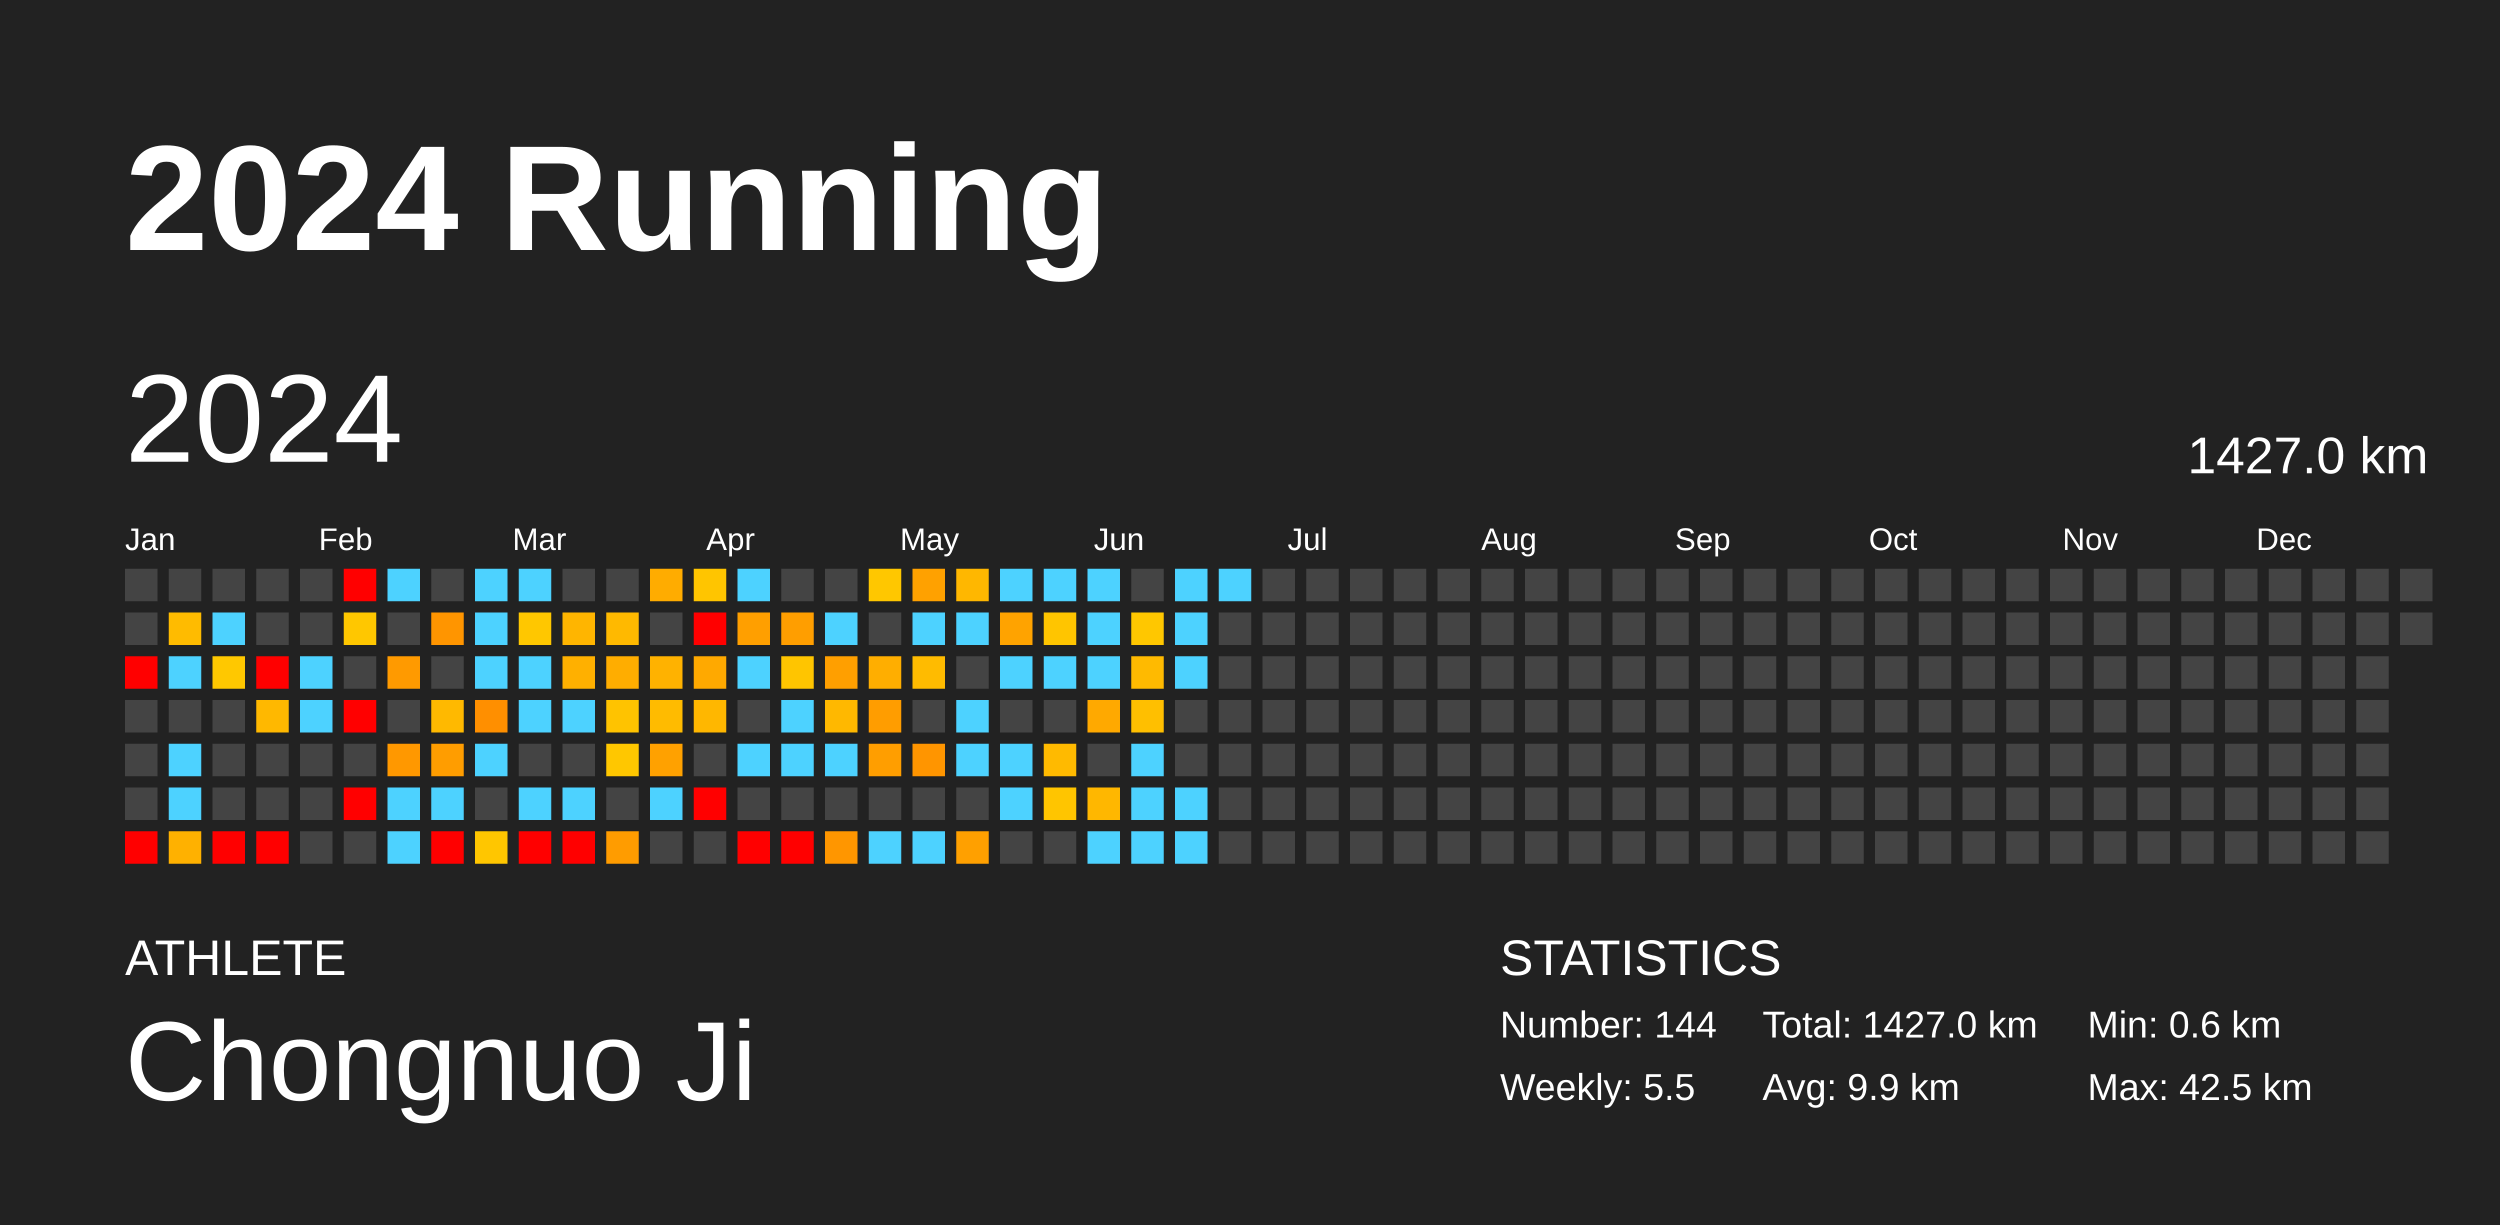
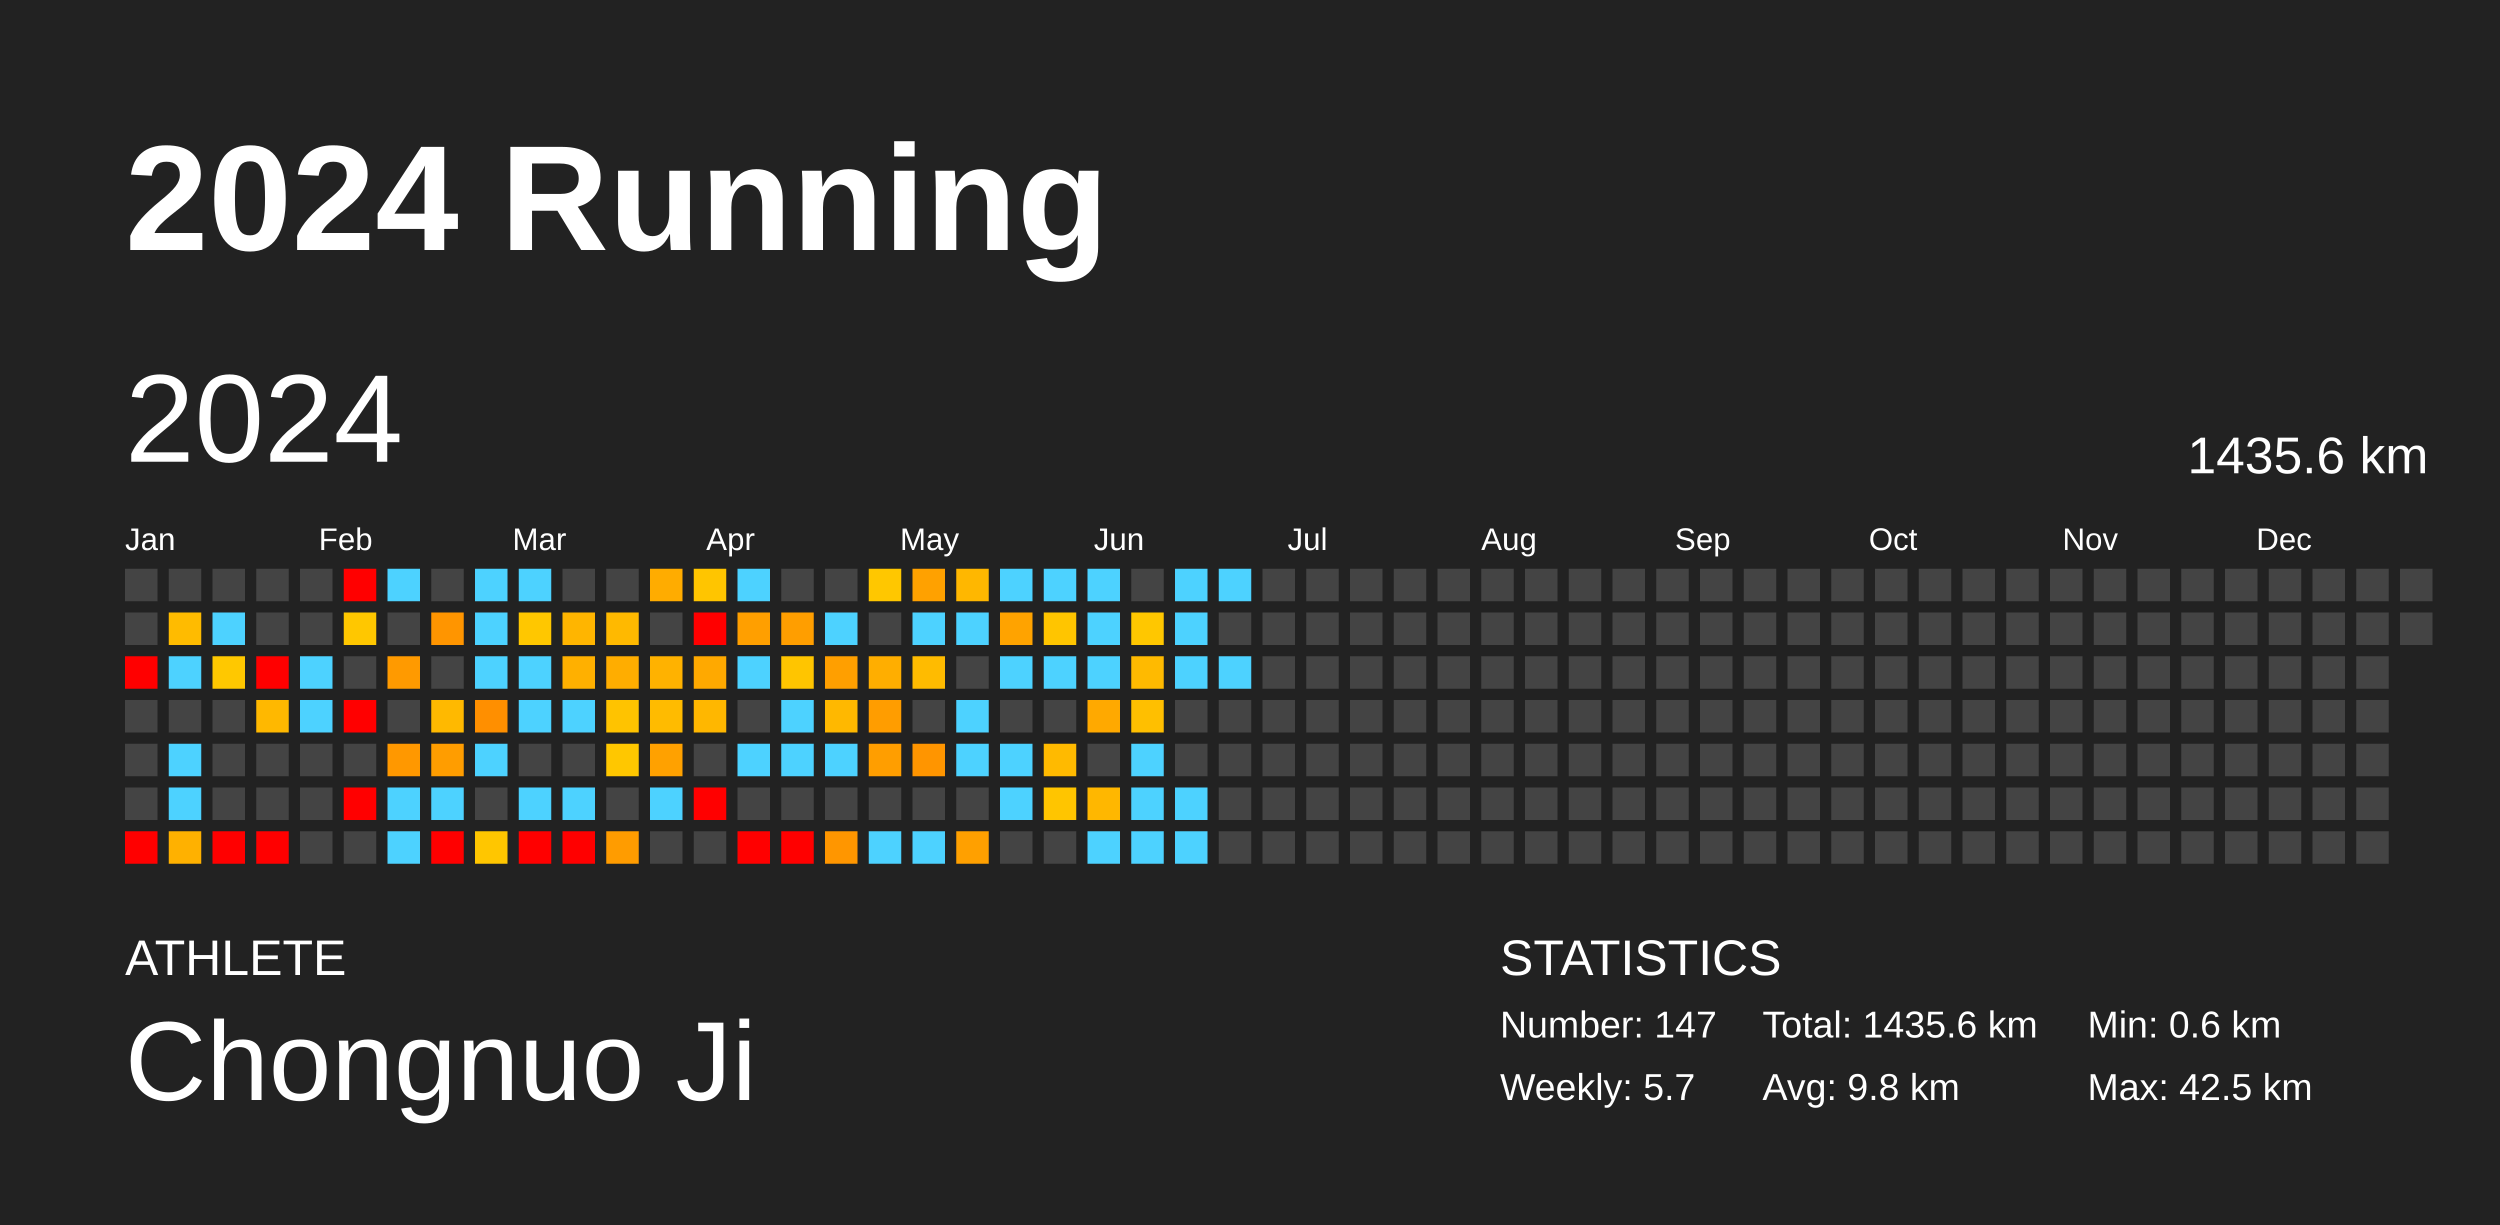
<svg xmlns="http://www.w3.org/2000/svg" baseProfile="full" height="98mm" version="1.1" viewBox="0,0,200,98" width="200mm">
  <defs />
  <rect fill="#222222" height="98" width="200" x="0" y="0" />
  <text fill="#FFFFFF" style="font-size:12px; font-family:Arial; font-weight:bold;" x="10" y="20">2024 Running</text>
  <text fill="#FFFFFF" style="font-size:4px; font-family:Arial" x="10" y="78">ATHLETE</text>
  <text fill="#FFFFFF" style="font-size:9px; font-family:Arial" x="10" y="88">Chongnuo Ji</text>
  <text fill="#FFFFFF" style="font-size:4px; font-family:Arial" x="120" y="78">STATISTICS</text>
-   <text fill="#FFFFFF" style="font-size:3px; font-family:Arial" x="120" y="83">Number: 144</text>
-   <text fill="#FFFFFF" style="font-size:3px; font-family:Arial" x="120" y="88">Weekly: 5.5</text>
-   <text fill="#FFFFFF" style="font-size:3px; font-family:Arial" x="141" y="83">Total: 1427.0 km</text>
-   <text fill="#FFFFFF" style="font-size:3px; font-family:Arial" x="141" y="88">Avg: 9.9 km</text>
+   <text fill="#FFFFFF" style="font-size:3px; font-family:Arial" x="120" y="83">Number: 147</text>
+   <text fill="#FFFFFF" style="font-size:3px; font-family:Arial" x="120" y="88">Weekly: 5.7</text>
+   <text fill="#FFFFFF" style="font-size:3px; font-family:Arial" x="141" y="83">Total: 1435.6 km</text>
+   <text fill="#FFFFFF" style="font-size:3px; font-family:Arial" x="141" y="88">Avg: 9.8 km</text>
  <text fill="#FFFFFF" style="font-size:3px; font-family:Arial" x="167" y="83">Min: 0.6 km</text>
  <text fill="#FFFFFF" style="font-size:3px; font-family:Arial" x="167" y="88">Max: 42.5 km</text>
  <text dominant-baseline="hanging" fill="#FFFFFF" style="font-size:10.0px; font-family:Arial;" x="10" y="30">2024</text>
-   <text dominant-baseline="hanging" fill="#FFFFFF" style="font-size:4.125px; font-family:Arial;" x="175" y="35">1427.0 km</text>
+   <text dominant-baseline="hanging" fill="#FFFFFF" style="font-size:4.125px; font-family:Arial;" x="175" y="35">1435.6 km</text>
  <text fill="#FFFFFF" style="font-size:2.5px; font-family:Arial" x="10.0" y="44">Jan</text>
  <text fill="#FFFFFF" style="font-size:2.5px; font-family:Arial" x="25.5" y="44">Feb</text>
  <text fill="#FFFFFF" style="font-size:2.5px; font-family:Arial" x="41.0" y="44">Mar</text>
  <text fill="#FFFFFF" style="font-size:2.5px; font-family:Arial" x="56.5" y="44">Apr</text>
  <text fill="#FFFFFF" style="font-size:2.5px; font-family:Arial" x="72.0" y="44">May</text>
  <text fill="#FFFFFF" style="font-size:2.5px; font-family:Arial" x="87.5" y="44">Jun</text>
  <text fill="#FFFFFF" style="font-size:2.5px; font-family:Arial" x="103.0" y="44">Jul</text>
  <text fill="#FFFFFF" style="font-size:2.5px; font-family:Arial" x="118.5" y="44">Aug</text>
  <text fill="#FFFFFF" style="font-size:2.5px; font-family:Arial" x="134.0" y="44">Sep</text>
  <text fill="#FFFFFF" style="font-size:2.5px; font-family:Arial" x="149.5" y="44">Oct</text>
  <text fill="#FFFFFF" style="font-size:2.5px; font-family:Arial" x="165.0" y="44">Nov</text>
  <text fill="#FFFFFF" style="font-size:2.5px; font-family:Arial" x="180.5" y="44">Dec</text>
  <rect fill="#444444" height="2.6" width="2.6" x="10.0" y="45.5" />
  <rect fill="#444444" height="2.6" width="2.6" x="10.0" y="49.0" />
  <rect fill="red" height="2.6" width="2.6" x="10.0" y="52.5" />
  <rect fill="#444444" height="2.6" width="2.6" x="10.0" y="56.0" />
  <rect fill="#444444" height="2.6" width="2.6" x="10.0" y="59.5" />
  <rect fill="#444444" height="2.6" width="2.6" x="10.0" y="63.0" />
  <rect fill="red" height="2.6" width="2.6" x="10.0" y="66.5" />
  <rect fill="#444444" height="2.6" width="2.6" x="13.5" y="45.5" />
  <rect fill="#ffbb00" height="2.6" width="2.6" x="13.5" y="49.0" />
  <rect fill="#4dd2ff" height="2.6" width="2.6" x="13.5" y="52.5" />
  <rect fill="#444444" height="2.6" width="2.6" x="13.5" y="56.0" />
  <rect fill="#4dd2ff" height="2.6" width="2.6" x="13.5" y="59.5" />
  <rect fill="#4dd2ff" height="2.6" width="2.6" x="13.5" y="63.0" />
  <rect fill="#ffb100" height="2.6" width="2.6" x="13.5" y="66.5" />
  <rect fill="#444444" height="2.6" width="2.6" x="17.0" y="45.5" />
  <rect fill="#4dd2ff" height="2.6" width="2.6" x="17.0" y="49.0" />
  <rect fill="#ffc800" height="2.6" width="2.6" x="17.0" y="52.5" />
  <rect fill="#444444" height="2.6" width="2.6" x="17.0" y="56.0" />
  <rect fill="#444444" height="2.6" width="2.6" x="17.0" y="59.5" />
  <rect fill="#444444" height="2.6" width="2.6" x="17.0" y="63.0" />
  <rect fill="red" height="2.6" width="2.6" x="17.0" y="66.5" />
  <rect fill="#444444" height="2.6" width="2.6" x="20.5" y="45.5" />
  <rect fill="#444444" height="2.6" width="2.6" x="20.5" y="49.0" />
  <rect fill="red" height="2.6" width="2.6" x="20.5" y="52.5" />
  <rect fill="#ffb800" height="2.6" width="2.6" x="20.5" y="56.0" />
  <rect fill="#444444" height="2.6" width="2.6" x="20.5" y="59.5" />
  <rect fill="#444444" height="2.6" width="2.6" x="20.5" y="63.0" />
  <rect fill="red" height="2.6" width="2.6" x="20.5" y="66.5" />
  <rect fill="#444444" height="2.6" width="2.6" x="24.0" y="45.5" />
  <rect fill="#444444" height="2.6" width="2.6" x="24.0" y="49.0" />
  <rect fill="#4dd2ff" height="2.6" width="2.6" x="24.0" y="52.5" />
  <rect fill="#4dd2ff" height="2.6" width="2.6" x="24.0" y="56.0" />
  <rect fill="#444444" height="2.6" width="2.6" x="24.0" y="59.5" />
  <rect fill="#444444" height="2.6" width="2.6" x="24.0" y="63.0" />
  <rect fill="#444444" height="2.6" width="2.6" x="24.0" y="66.5" />
  <rect fill="red" height="2.6" width="2.6" x="27.5" y="45.5" />
  <rect fill="#ffc700" height="2.6" width="2.6" x="27.5" y="49.0" />
  <rect fill="#444444" height="2.6" width="2.6" x="27.5" y="52.5" />
  <rect fill="red" height="2.6" width="2.6" x="27.5" y="56.0" />
  <rect fill="#444444" height="2.6" width="2.6" x="27.5" y="59.5" />
  <rect fill="red" height="2.6" width="2.6" x="27.5" y="63.0" />
  <rect fill="#444444" height="2.6" width="2.6" x="27.5" y="66.5" />
  <rect fill="#4dd2ff" height="2.6" width="2.6" x="31.0" y="45.5" />
  <rect fill="#444444" height="2.6" width="2.6" x="31.0" y="49.0" />
  <rect fill="#ff9a00" height="2.6" width="2.6" x="31.0" y="52.5" />
  <rect fill="#444444" height="2.6" width="2.6" x="31.0" y="56.0" />
  <rect fill="#ff9800" height="2.6" width="2.6" x="31.0" y="59.5" />
  <rect fill="#4dd2ff" height="2.6" width="2.6" x="31.0" y="63.0" />
  <rect fill="#4dd2ff" height="2.6" width="2.6" x="31.0" y="66.5" />
  <rect fill="#444444" height="2.6" width="2.6" x="34.5" y="45.5" />
  <rect fill="#ff9500" height="2.6" width="2.6" x="34.5" y="49.0" />
  <rect fill="#444444" height="2.6" width="2.6" x="34.5" y="52.5" />
  <rect fill="#ffb900" height="2.6" width="2.6" x="34.5" y="56.0" />
  <rect fill="#ff9d00" height="2.6" width="2.6" x="34.5" y="59.5" />
  <rect fill="#4dd2ff" height="2.6" width="2.6" x="34.5" y="63.0" />
  <rect fill="red" height="2.6" width="2.6" x="34.5" y="66.5" />
  <rect fill="#4dd2ff" height="2.6" width="2.6" x="38.0" y="45.5" />
  <rect fill="#4dd2ff" height="2.6" width="2.6" x="38.0" y="49.0" />
  <rect fill="#4dd2ff" height="2.6" width="2.6" x="38.0" y="52.5" />
  <rect fill="#ff8f00" height="2.6" width="2.6" x="38.0" y="56.0" />
  <rect fill="#4dd2ff" height="2.6" width="2.6" x="38.0" y="59.5" />
  <rect fill="#444444" height="2.6" width="2.6" x="38.0" y="63.0" />
  <rect fill="#ffc600" height="2.6" width="2.6" x="38.0" y="66.5" />
  <rect fill="#4dd2ff" height="2.6" width="2.6" x="41.5" y="45.5" />
  <rect fill="#ffc700" height="2.6" width="2.6" x="41.5" y="49.0" />
  <rect fill="#4dd2ff" height="2.6" width="2.6" x="41.5" y="52.5" />
  <rect fill="#4dd2ff" height="2.6" width="2.6" x="41.5" y="56.0" />
  <rect fill="#444444" height="2.6" width="2.6" x="41.5" y="59.5" />
  <rect fill="#4dd2ff" height="2.6" width="2.6" x="41.5" y="63.0" />
  <rect fill="red" height="2.6" width="2.6" x="41.5" y="66.5" />
  <rect fill="#444444" height="2.6" width="2.6" x="45.0" y="45.5" />
  <rect fill="#ffb500" height="2.6" width="2.6" x="45.0" y="49.0" />
  <rect fill="#ffb000" height="2.6" width="2.6" x="45.0" y="52.5" />
  <rect fill="#4dd2ff" height="2.6" width="2.6" x="45.0" y="56.0" />
  <rect fill="#444444" height="2.6" width="2.6" x="45.0" y="59.5" />
  <rect fill="#4dd2ff" height="2.6" width="2.6" x="45.0" y="63.0" />
  <rect fill="red" height="2.6" width="2.6" x="45.0" y="66.5" />
  <rect fill="#444444" height="2.6" width="2.6" x="48.5" y="45.5" />
  <rect fill="#ffb900" height="2.6" width="2.6" x="48.5" y="49.0" />
  <rect fill="#ffad00" height="2.6" width="2.6" x="48.5" y="52.5" />
  <rect fill="#ffc300" height="2.6" width="2.6" x="48.5" y="56.0" />
  <rect fill="#ffc700" height="2.6" width="2.6" x="48.5" y="59.5" />
  <rect fill="#444444" height="2.6" width="2.6" x="48.5" y="63.0" />
  <rect fill="#ff9c00" height="2.6" width="2.6" x="48.5" y="66.5" />
  <rect fill="#ffac00" height="2.6" width="2.6" x="52.0" y="45.5" />
  <rect fill="#444444" height="2.6" width="2.6" x="52.0" y="49.0" />
  <rect fill="#ffb200" height="2.6" width="2.6" x="52.0" y="52.5" />
  <rect fill="#ffbb00" height="2.6" width="2.6" x="52.0" y="56.0" />
  <rect fill="#ffa100" height="2.6" width="2.6" x="52.0" y="59.5" />
  <rect fill="#4dd2ff" height="2.6" width="2.6" x="52.0" y="63.0" />
  <rect fill="#444444" height="2.6" width="2.6" x="52.0" y="66.5" />
  <rect fill="#ffc500" height="2.6" width="2.6" x="55.5" y="45.5" />
  <rect fill="red" height="2.6" width="2.6" x="55.5" y="49.0" />
  <rect fill="#ffa900" height="2.6" width="2.6" x="55.5" y="52.5" />
  <rect fill="#ffb700" height="2.6" width="2.6" x="55.5" y="56.0" />
  <rect fill="#444444" height="2.6" width="2.6" x="55.5" y="59.5" />
  <rect fill="red" height="2.6" width="2.6" x="55.5" y="63.0" />
  <rect fill="#444444" height="2.6" width="2.6" x="55.5" y="66.5" />
  <rect fill="#4dd2ff" height="2.6" width="2.6" x="59.0" y="45.5" />
  <rect fill="#ff9f00" height="2.6" width="2.6" x="59.0" y="49.0" />
  <rect fill="#4dd2ff" height="2.6" width="2.6" x="59.0" y="52.5" />
  <rect fill="#444444" height="2.6" width="2.6" x="59.0" y="56.0" />
  <rect fill="#4dd2ff" height="2.6" width="2.6" x="59.0" y="59.5" />
  <rect fill="#444444" height="2.6" width="2.6" x="59.0" y="63.0" />
  <rect fill="red" height="2.6" width="2.6" x="59.0" y="66.5" />
  <rect fill="#444444" height="2.6" width="2.6" x="62.5" y="45.5" />
  <rect fill="#ff9e00" height="2.6" width="2.6" x="62.5" y="49.0" />
  <rect fill="#ffc500" height="2.6" width="2.6" x="62.5" y="52.5" />
  <rect fill="#4dd2ff" height="2.6" width="2.6" x="62.5" y="56.0" />
  <rect fill="#4dd2ff" height="2.6" width="2.6" x="62.5" y="59.5" />
  <rect fill="#444444" height="2.6" width="2.6" x="62.5" y="63.0" />
  <rect fill="red" height="2.6" width="2.6" x="62.5" y="66.5" />
  <rect fill="#444444" height="2.6" width="2.6" x="66.0" y="45.5" />
  <rect fill="#4dd2ff" height="2.6" width="2.6" x="66.0" y="49.0" />
  <rect fill="#ff9f00" height="2.6" width="2.6" x="66.0" y="52.5" />
  <rect fill="#ffb800" height="2.6" width="2.6" x="66.0" y="56.0" />
  <rect fill="#4dd2ff" height="2.6" width="2.6" x="66.0" y="59.5" />
  <rect fill="#444444" height="2.6" width="2.6" x="66.0" y="63.0" />
  <rect fill="#ff9600" height="2.6" width="2.6" x="66.0" y="66.5" />
  <rect fill="#ffc700" height="2.6" width="2.6" x="69.5" y="45.5" />
  <rect fill="#444444" height="2.6" width="2.6" x="69.5" y="49.0" />
  <rect fill="#ffae00" height="2.6" width="2.6" x="69.5" y="52.5" />
  <rect fill="#ff9d00" height="2.6" width="2.6" x="69.5" y="56.0" />
  <rect fill="#ff9e00" height="2.6" width="2.6" x="69.5" y="59.5" />
  <rect fill="#444444" height="2.6" width="2.6" x="69.5" y="63.0" />
  <rect fill="#4dd2ff" height="2.6" width="2.6" x="69.5" y="66.5" />
  <rect fill="#ffa100" height="2.6" width="2.6" x="73.0" y="45.5" />
  <rect fill="#4dd2ff" height="2.6" width="2.6" x="73.0" y="49.0" />
  <rect fill="#ffbb00" height="2.6" width="2.6" x="73.0" y="52.5" />
  <rect fill="#444444" height="2.6" width="2.6" x="73.0" y="56.0" />
  <rect fill="#ff9500" height="2.6" width="2.6" x="73.0" y="59.5" />
  <rect fill="#444444" height="2.6" width="2.6" x="73.0" y="63.0" />
  <rect fill="#4dd2ff" height="2.6" width="2.6" x="73.0" y="66.5" />
  <rect fill="#ffb700" height="2.6" width="2.6" x="76.5" y="45.5" />
  <rect fill="#4dd2ff" height="2.6" width="2.6" x="76.5" y="49.0" />
  <rect fill="#444444" height="2.6" width="2.6" x="76.5" y="52.5" />
  <rect fill="#4dd2ff" height="2.6" width="2.6" x="76.5" y="56.0" />
  <rect fill="#4dd2ff" height="2.6" width="2.6" x="76.5" y="59.5" />
  <rect fill="#444444" height="2.6" width="2.6" x="76.5" y="63.0" />
  <rect fill="#ffa000" height="2.6" width="2.6" x="76.5" y="66.5" />
  <rect fill="#4dd2ff" height="2.6" width="2.6" x="80.0" y="45.5" />
  <rect fill="#ffa300" height="2.6" width="2.6" x="80.0" y="49.0" />
  <rect fill="#4dd2ff" height="2.6" width="2.6" x="80.0" y="52.5" />
  <rect fill="#444444" height="2.6" width="2.6" x="80.0" y="56.0" />
  <rect fill="#4dd2ff" height="2.6" width="2.6" x="80.0" y="59.5" />
  <rect fill="#4dd2ff" height="2.6" width="2.6" x="80.0" y="63.0" />
  <rect fill="#444444" height="2.6" width="2.6" x="80.0" y="66.5" />
  <rect fill="#4dd2ff" height="2.6" width="2.6" x="83.5" y="45.5" />
  <rect fill="#ffc500" height="2.6" width="2.6" x="83.5" y="49.0" />
  <rect fill="#4dd2ff" height="2.6" width="2.6" x="83.5" y="52.5" />
  <rect fill="#444444" height="2.6" width="2.6" x="83.5" y="56.0" />
  <rect fill="#ffba00" height="2.6" width="2.6" x="83.5" y="59.5" />
  <rect fill="#ffc500" height="2.6" width="2.6" x="83.5" y="63.0" />
  <rect fill="#444444" height="2.6" width="2.6" x="83.5" y="66.5" />
  <rect fill="#4dd2ff" height="2.6" width="2.6" x="87.0" y="45.5" />
  <rect fill="#4dd2ff" height="2.6" width="2.6" x="87.0" y="49.0" />
  <rect fill="#4dd2ff" height="2.6" width="2.6" x="87.0" y="52.5" />
  <rect fill="#ffa900" height="2.6" width="2.6" x="87.0" y="56.0" />
  <rect fill="#444444" height="2.6" width="2.6" x="87.0" y="59.5" />
  <rect fill="#ffb700" height="2.6" width="2.6" x="87.0" y="63.0" />
  <rect fill="#4dd2ff" height="2.6" width="2.6" x="87.0" y="66.5" />
  <rect fill="#444444" height="2.6" width="2.6" x="90.5" y="45.5" />
  <rect fill="#ffc700" height="2.6" width="2.6" x="90.5" y="49.0" />
  <rect fill="#ffba00" height="2.6" width="2.6" x="90.5" y="52.5" />
  <rect fill="#ffbf00" height="2.6" width="2.6" x="90.5" y="56.0" />
  <rect fill="#4dd2ff" height="2.6" width="2.6" x="90.5" y="59.5" />
  <rect fill="#4dd2ff" height="2.6" width="2.6" x="90.5" y="63.0" />
  <rect fill="#4dd2ff" height="2.6" width="2.6" x="90.5" y="66.5" />
  <rect fill="#4dd2ff" height="2.6" width="2.6" x="94.0" y="45.5" />
  <rect fill="#4dd2ff" height="2.6" width="2.6" x="94.0" y="49.0" />
  <rect fill="#4dd2ff" height="2.6" width="2.6" x="94.0" y="52.5" />
  <rect fill="#444444" height="2.6" width="2.6" x="94.0" y="56.0" />
  <rect fill="#444444" height="2.6" width="2.6" x="94.0" y="59.5" />
  <rect fill="#4dd2ff" height="2.6" width="2.6" x="94.0" y="63.0" />
  <rect fill="#4dd2ff" height="2.6" width="2.6" x="94.0" y="66.5" />
  <rect fill="#4dd2ff" height="2.6" width="2.6" x="97.5" y="45.5" />
  <rect fill="#444444" height="2.6" width="2.6" x="97.5" y="49.0" />
-   <rect fill="#444444" height="2.6" width="2.6" x="97.5" y="52.5" />
+   <rect fill="#4dd2ff" height="2.6" width="2.6" x="97.5" y="52.5" />
  <rect fill="#444444" height="2.6" width="2.6" x="97.5" y="56.0" />
  <rect fill="#444444" height="2.6" width="2.6" x="97.5" y="59.5" />
  <rect fill="#444444" height="2.6" width="2.6" x="97.5" y="63.0" />
  <rect fill="#444444" height="2.6" width="2.6" x="97.5" y="66.5" />
  <rect fill="#444444" height="2.6" width="2.6" x="101.0" y="45.5" />
  <rect fill="#444444" height="2.6" width="2.6" x="101.0" y="49.0" />
  <rect fill="#444444" height="2.6" width="2.6" x="101.0" y="52.5" />
  <rect fill="#444444" height="2.6" width="2.6" x="101.0" y="56.0" />
  <rect fill="#444444" height="2.6" width="2.6" x="101.0" y="59.5" />
  <rect fill="#444444" height="2.6" width="2.6" x="101.0" y="63.0" />
  <rect fill="#444444" height="2.6" width="2.6" x="101.0" y="66.5" />
  <rect fill="#444444" height="2.6" width="2.6" x="104.5" y="45.5" />
  <rect fill="#444444" height="2.6" width="2.6" x="104.5" y="49.0" />
  <rect fill="#444444" height="2.6" width="2.6" x="104.5" y="52.5" />
  <rect fill="#444444" height="2.6" width="2.6" x="104.5" y="56.0" />
  <rect fill="#444444" height="2.6" width="2.6" x="104.5" y="59.5" />
  <rect fill="#444444" height="2.6" width="2.6" x="104.5" y="63.0" />
  <rect fill="#444444" height="2.6" width="2.6" x="104.5" y="66.5" />
  <rect fill="#444444" height="2.6" width="2.6" x="108.0" y="45.5" />
  <rect fill="#444444" height="2.6" width="2.6" x="108.0" y="49.0" />
  <rect fill="#444444" height="2.6" width="2.6" x="108.0" y="52.5" />
  <rect fill="#444444" height="2.6" width="2.6" x="108.0" y="56.0" />
  <rect fill="#444444" height="2.6" width="2.6" x="108.0" y="59.5" />
  <rect fill="#444444" height="2.6" width="2.6" x="108.0" y="63.0" />
  <rect fill="#444444" height="2.6" width="2.6" x="108.0" y="66.5" />
  <rect fill="#444444" height="2.6" width="2.6" x="111.5" y="45.5" />
  <rect fill="#444444" height="2.6" width="2.6" x="111.5" y="49.0" />
  <rect fill="#444444" height="2.6" width="2.6" x="111.5" y="52.5" />
  <rect fill="#444444" height="2.6" width="2.6" x="111.5" y="56.0" />
  <rect fill="#444444" height="2.6" width="2.6" x="111.5" y="59.5" />
  <rect fill="#444444" height="2.6" width="2.6" x="111.5" y="63.0" />
  <rect fill="#444444" height="2.6" width="2.6" x="111.5" y="66.5" />
  <rect fill="#444444" height="2.6" width="2.6" x="115.0" y="45.5" />
  <rect fill="#444444" height="2.6" width="2.6" x="115.0" y="49.0" />
  <rect fill="#444444" height="2.6" width="2.6" x="115.0" y="52.5" />
  <rect fill="#444444" height="2.6" width="2.6" x="115.0" y="56.0" />
  <rect fill="#444444" height="2.6" width="2.6" x="115.0" y="59.5" />
  <rect fill="#444444" height="2.6" width="2.6" x="115.0" y="63.0" />
  <rect fill="#444444" height="2.6" width="2.6" x="115.0" y="66.5" />
  <rect fill="#444444" height="2.6" width="2.6" x="118.5" y="45.5" />
  <rect fill="#444444" height="2.6" width="2.6" x="118.5" y="49.0" />
  <rect fill="#444444" height="2.6" width="2.6" x="118.5" y="52.5" />
  <rect fill="#444444" height="2.6" width="2.6" x="118.5" y="56.0" />
  <rect fill="#444444" height="2.6" width="2.6" x="118.5" y="59.5" />
  <rect fill="#444444" height="2.6" width="2.6" x="118.5" y="63.0" />
  <rect fill="#444444" height="2.6" width="2.6" x="118.5" y="66.5" />
  <rect fill="#444444" height="2.6" width="2.6" x="122.0" y="45.5" />
  <rect fill="#444444" height="2.6" width="2.6" x="122.0" y="49.0" />
  <rect fill="#444444" height="2.6" width="2.6" x="122.0" y="52.5" />
  <rect fill="#444444" height="2.6" width="2.6" x="122.0" y="56.0" />
  <rect fill="#444444" height="2.6" width="2.6" x="122.0" y="59.5" />
  <rect fill="#444444" height="2.6" width="2.6" x="122.0" y="63.0" />
  <rect fill="#444444" height="2.6" width="2.6" x="122.0" y="66.5" />
  <rect fill="#444444" height="2.6" width="2.6" x="125.5" y="45.5" />
  <rect fill="#444444" height="2.6" width="2.6" x="125.5" y="49.0" />
  <rect fill="#444444" height="2.6" width="2.6" x="125.5" y="52.5" />
  <rect fill="#444444" height="2.6" width="2.6" x="125.5" y="56.0" />
  <rect fill="#444444" height="2.6" width="2.6" x="125.5" y="59.5" />
  <rect fill="#444444" height="2.6" width="2.6" x="125.5" y="63.0" />
  <rect fill="#444444" height="2.6" width="2.6" x="125.5" y="66.5" />
  <rect fill="#444444" height="2.6" width="2.6" x="129.0" y="45.5" />
  <rect fill="#444444" height="2.6" width="2.6" x="129.0" y="49.0" />
  <rect fill="#444444" height="2.6" width="2.6" x="129.0" y="52.5" />
  <rect fill="#444444" height="2.6" width="2.6" x="129.0" y="56.0" />
  <rect fill="#444444" height="2.6" width="2.6" x="129.0" y="59.5" />
  <rect fill="#444444" height="2.6" width="2.6" x="129.0" y="63.0" />
  <rect fill="#444444" height="2.6" width="2.6" x="129.0" y="66.5" />
  <rect fill="#444444" height="2.6" width="2.6" x="132.5" y="45.5" />
  <rect fill="#444444" height="2.6" width="2.6" x="132.5" y="49.0" />
  <rect fill="#444444" height="2.6" width="2.6" x="132.5" y="52.5" />
  <rect fill="#444444" height="2.6" width="2.6" x="132.5" y="56.0" />
  <rect fill="#444444" height="2.6" width="2.6" x="132.5" y="59.5" />
  <rect fill="#444444" height="2.6" width="2.6" x="132.5" y="63.0" />
  <rect fill="#444444" height="2.6" width="2.6" x="132.5" y="66.5" />
  <rect fill="#444444" height="2.6" width="2.6" x="136.0" y="45.5" />
  <rect fill="#444444" height="2.6" width="2.6" x="136.0" y="49.0" />
  <rect fill="#444444" height="2.6" width="2.6" x="136.0" y="52.5" />
  <rect fill="#444444" height="2.6" width="2.6" x="136.0" y="56.0" />
  <rect fill="#444444" height="2.6" width="2.6" x="136.0" y="59.5" />
  <rect fill="#444444" height="2.6" width="2.6" x="136.0" y="63.0" />
  <rect fill="#444444" height="2.6" width="2.6" x="136.0" y="66.5" />
  <rect fill="#444444" height="2.6" width="2.6" x="139.5" y="45.5" />
  <rect fill="#444444" height="2.6" width="2.6" x="139.5" y="49.0" />
  <rect fill="#444444" height="2.6" width="2.6" x="139.5" y="52.5" />
  <rect fill="#444444" height="2.6" width="2.6" x="139.5" y="56.0" />
  <rect fill="#444444" height="2.6" width="2.6" x="139.5" y="59.5" />
  <rect fill="#444444" height="2.6" width="2.6" x="139.5" y="63.0" />
  <rect fill="#444444" height="2.6" width="2.6" x="139.5" y="66.5" />
  <rect fill="#444444" height="2.6" width="2.6" x="143.0" y="45.5" />
  <rect fill="#444444" height="2.6" width="2.6" x="143.0" y="49.0" />
  <rect fill="#444444" height="2.6" width="2.6" x="143.0" y="52.5" />
  <rect fill="#444444" height="2.6" width="2.6" x="143.0" y="56.0" />
  <rect fill="#444444" height="2.6" width="2.6" x="143.0" y="59.5" />
  <rect fill="#444444" height="2.6" width="2.6" x="143.0" y="63.0" />
  <rect fill="#444444" height="2.6" width="2.6" x="143.0" y="66.5" />
  <rect fill="#444444" height="2.6" width="2.6" x="146.5" y="45.5" />
  <rect fill="#444444" height="2.6" width="2.6" x="146.5" y="49.0" />
  <rect fill="#444444" height="2.6" width="2.6" x="146.5" y="52.5" />
  <rect fill="#444444" height="2.6" width="2.6" x="146.5" y="56.0" />
  <rect fill="#444444" height="2.6" width="2.6" x="146.5" y="59.5" />
  <rect fill="#444444" height="2.6" width="2.6" x="146.5" y="63.0" />
  <rect fill="#444444" height="2.6" width="2.6" x="146.5" y="66.5" />
  <rect fill="#444444" height="2.6" width="2.6" x="150.0" y="45.5" />
  <rect fill="#444444" height="2.6" width="2.6" x="150.0" y="49.0" />
  <rect fill="#444444" height="2.6" width="2.6" x="150.0" y="52.5" />
  <rect fill="#444444" height="2.6" width="2.6" x="150.0" y="56.0" />
  <rect fill="#444444" height="2.6" width="2.6" x="150.0" y="59.5" />
  <rect fill="#444444" height="2.6" width="2.6" x="150.0" y="63.0" />
  <rect fill="#444444" height="2.6" width="2.6" x="150.0" y="66.5" />
  <rect fill="#444444" height="2.6" width="2.6" x="153.5" y="45.5" />
  <rect fill="#444444" height="2.6" width="2.6" x="153.5" y="49.0" />
  <rect fill="#444444" height="2.6" width="2.6" x="153.5" y="52.5" />
  <rect fill="#444444" height="2.6" width="2.6" x="153.5" y="56.0" />
  <rect fill="#444444" height="2.6" width="2.6" x="153.5" y="59.5" />
  <rect fill="#444444" height="2.6" width="2.6" x="153.5" y="63.0" />
  <rect fill="#444444" height="2.6" width="2.6" x="153.5" y="66.5" />
  <rect fill="#444444" height="2.6" width="2.6" x="157.0" y="45.5" />
  <rect fill="#444444" height="2.6" width="2.6" x="157.0" y="49.0" />
  <rect fill="#444444" height="2.6" width="2.6" x="157.0" y="52.5" />
  <rect fill="#444444" height="2.6" width="2.6" x="157.0" y="56.0" />
  <rect fill="#444444" height="2.6" width="2.6" x="157.0" y="59.5" />
  <rect fill="#444444" height="2.6" width="2.6" x="157.0" y="63.0" />
  <rect fill="#444444" height="2.6" width="2.6" x="157.0" y="66.5" />
  <rect fill="#444444" height="2.6" width="2.6" x="160.5" y="45.5" />
  <rect fill="#444444" height="2.6" width="2.6" x="160.5" y="49.0" />
  <rect fill="#444444" height="2.6" width="2.6" x="160.5" y="52.5" />
  <rect fill="#444444" height="2.6" width="2.6" x="160.5" y="56.0" />
  <rect fill="#444444" height="2.6" width="2.6" x="160.5" y="59.5" />
  <rect fill="#444444" height="2.6" width="2.6" x="160.5" y="63.0" />
  <rect fill="#444444" height="2.6" width="2.6" x="160.5" y="66.5" />
  <rect fill="#444444" height="2.6" width="2.6" x="164.0" y="45.5" />
  <rect fill="#444444" height="2.6" width="2.6" x="164.0" y="49.0" />
  <rect fill="#444444" height="2.6" width="2.6" x="164.0" y="52.5" />
  <rect fill="#444444" height="2.6" width="2.6" x="164.0" y="56.0" />
  <rect fill="#444444" height="2.6" width="2.6" x="164.0" y="59.5" />
  <rect fill="#444444" height="2.6" width="2.6" x="164.0" y="63.0" />
  <rect fill="#444444" height="2.6" width="2.6" x="164.0" y="66.5" />
  <rect fill="#444444" height="2.6" width="2.6" x="167.5" y="45.5" />
  <rect fill="#444444" height="2.6" width="2.6" x="167.5" y="49.0" />
  <rect fill="#444444" height="2.6" width="2.6" x="167.5" y="52.5" />
  <rect fill="#444444" height="2.6" width="2.6" x="167.5" y="56.0" />
  <rect fill="#444444" height="2.6" width="2.6" x="167.5" y="59.5" />
  <rect fill="#444444" height="2.6" width="2.6" x="167.5" y="63.0" />
  <rect fill="#444444" height="2.6" width="2.6" x="167.5" y="66.5" />
  <rect fill="#444444" height="2.6" width="2.6" x="171.0" y="45.5" />
  <rect fill="#444444" height="2.6" width="2.6" x="171.0" y="49.0" />
  <rect fill="#444444" height="2.6" width="2.6" x="171.0" y="52.5" />
  <rect fill="#444444" height="2.6" width="2.6" x="171.0" y="56.0" />
  <rect fill="#444444" height="2.6" width="2.6" x="171.0" y="59.5" />
  <rect fill="#444444" height="2.6" width="2.6" x="171.0" y="63.0" />
  <rect fill="#444444" height="2.6" width="2.6" x="171.0" y="66.5" />
  <rect fill="#444444" height="2.6" width="2.6" x="174.5" y="45.5" />
  <rect fill="#444444" height="2.6" width="2.6" x="174.5" y="49.0" />
  <rect fill="#444444" height="2.6" width="2.6" x="174.5" y="52.5" />
  <rect fill="#444444" height="2.6" width="2.6" x="174.5" y="56.0" />
  <rect fill="#444444" height="2.6" width="2.6" x="174.5" y="59.5" />
  <rect fill="#444444" height="2.6" width="2.6" x="174.5" y="63.0" />
  <rect fill="#444444" height="2.6" width="2.6" x="174.5" y="66.5" />
  <rect fill="#444444" height="2.6" width="2.6" x="178.0" y="45.5" />
  <rect fill="#444444" height="2.6" width="2.6" x="178.0" y="49.0" />
  <rect fill="#444444" height="2.6" width="2.6" x="178.0" y="52.5" />
  <rect fill="#444444" height="2.6" width="2.6" x="178.0" y="56.0" />
  <rect fill="#444444" height="2.6" width="2.6" x="178.0" y="59.5" />
  <rect fill="#444444" height="2.6" width="2.6" x="178.0" y="63.0" />
  <rect fill="#444444" height="2.6" width="2.6" x="178.0" y="66.5" />
  <rect fill="#444444" height="2.6" width="2.6" x="181.5" y="45.5" />
  <rect fill="#444444" height="2.6" width="2.6" x="181.5" y="49.0" />
  <rect fill="#444444" height="2.6" width="2.6" x="181.5" y="52.5" />
  <rect fill="#444444" height="2.6" width="2.6" x="181.5" y="56.0" />
  <rect fill="#444444" height="2.6" width="2.6" x="181.5" y="59.5" />
  <rect fill="#444444" height="2.6" width="2.6" x="181.5" y="63.0" />
  <rect fill="#444444" height="2.6" width="2.6" x="181.5" y="66.5" />
  <rect fill="#444444" height="2.6" width="2.6" x="185.0" y="45.5" />
  <rect fill="#444444" height="2.6" width="2.6" x="185.0" y="49.0" />
  <rect fill="#444444" height="2.6" width="2.6" x="185.0" y="52.5" />
  <rect fill="#444444" height="2.6" width="2.6" x="185.0" y="56.0" />
  <rect fill="#444444" height="2.6" width="2.6" x="185.0" y="59.5" />
  <rect fill="#444444" height="2.6" width="2.6" x="185.0" y="63.0" />
  <rect fill="#444444" height="2.6" width="2.6" x="185.0" y="66.5" />
  <rect fill="#444444" height="2.6" width="2.6" x="188.5" y="45.5" />
  <rect fill="#444444" height="2.6" width="2.6" x="188.5" y="49.0" />
  <rect fill="#444444" height="2.6" width="2.6" x="188.5" y="52.5" />
  <rect fill="#444444" height="2.6" width="2.6" x="188.5" y="56.0" />
  <rect fill="#444444" height="2.6" width="2.6" x="188.5" y="59.5" />
  <rect fill="#444444" height="2.6" width="2.6" x="188.5" y="63.0" />
  <rect fill="#444444" height="2.6" width="2.6" x="188.5" y="66.5" />
  <rect fill="#444444" height="2.6" width="2.6" x="192.0" y="45.5" />
  <rect fill="#444444" height="2.6" width="2.6" x="192.0" y="49.0" />
</svg>
